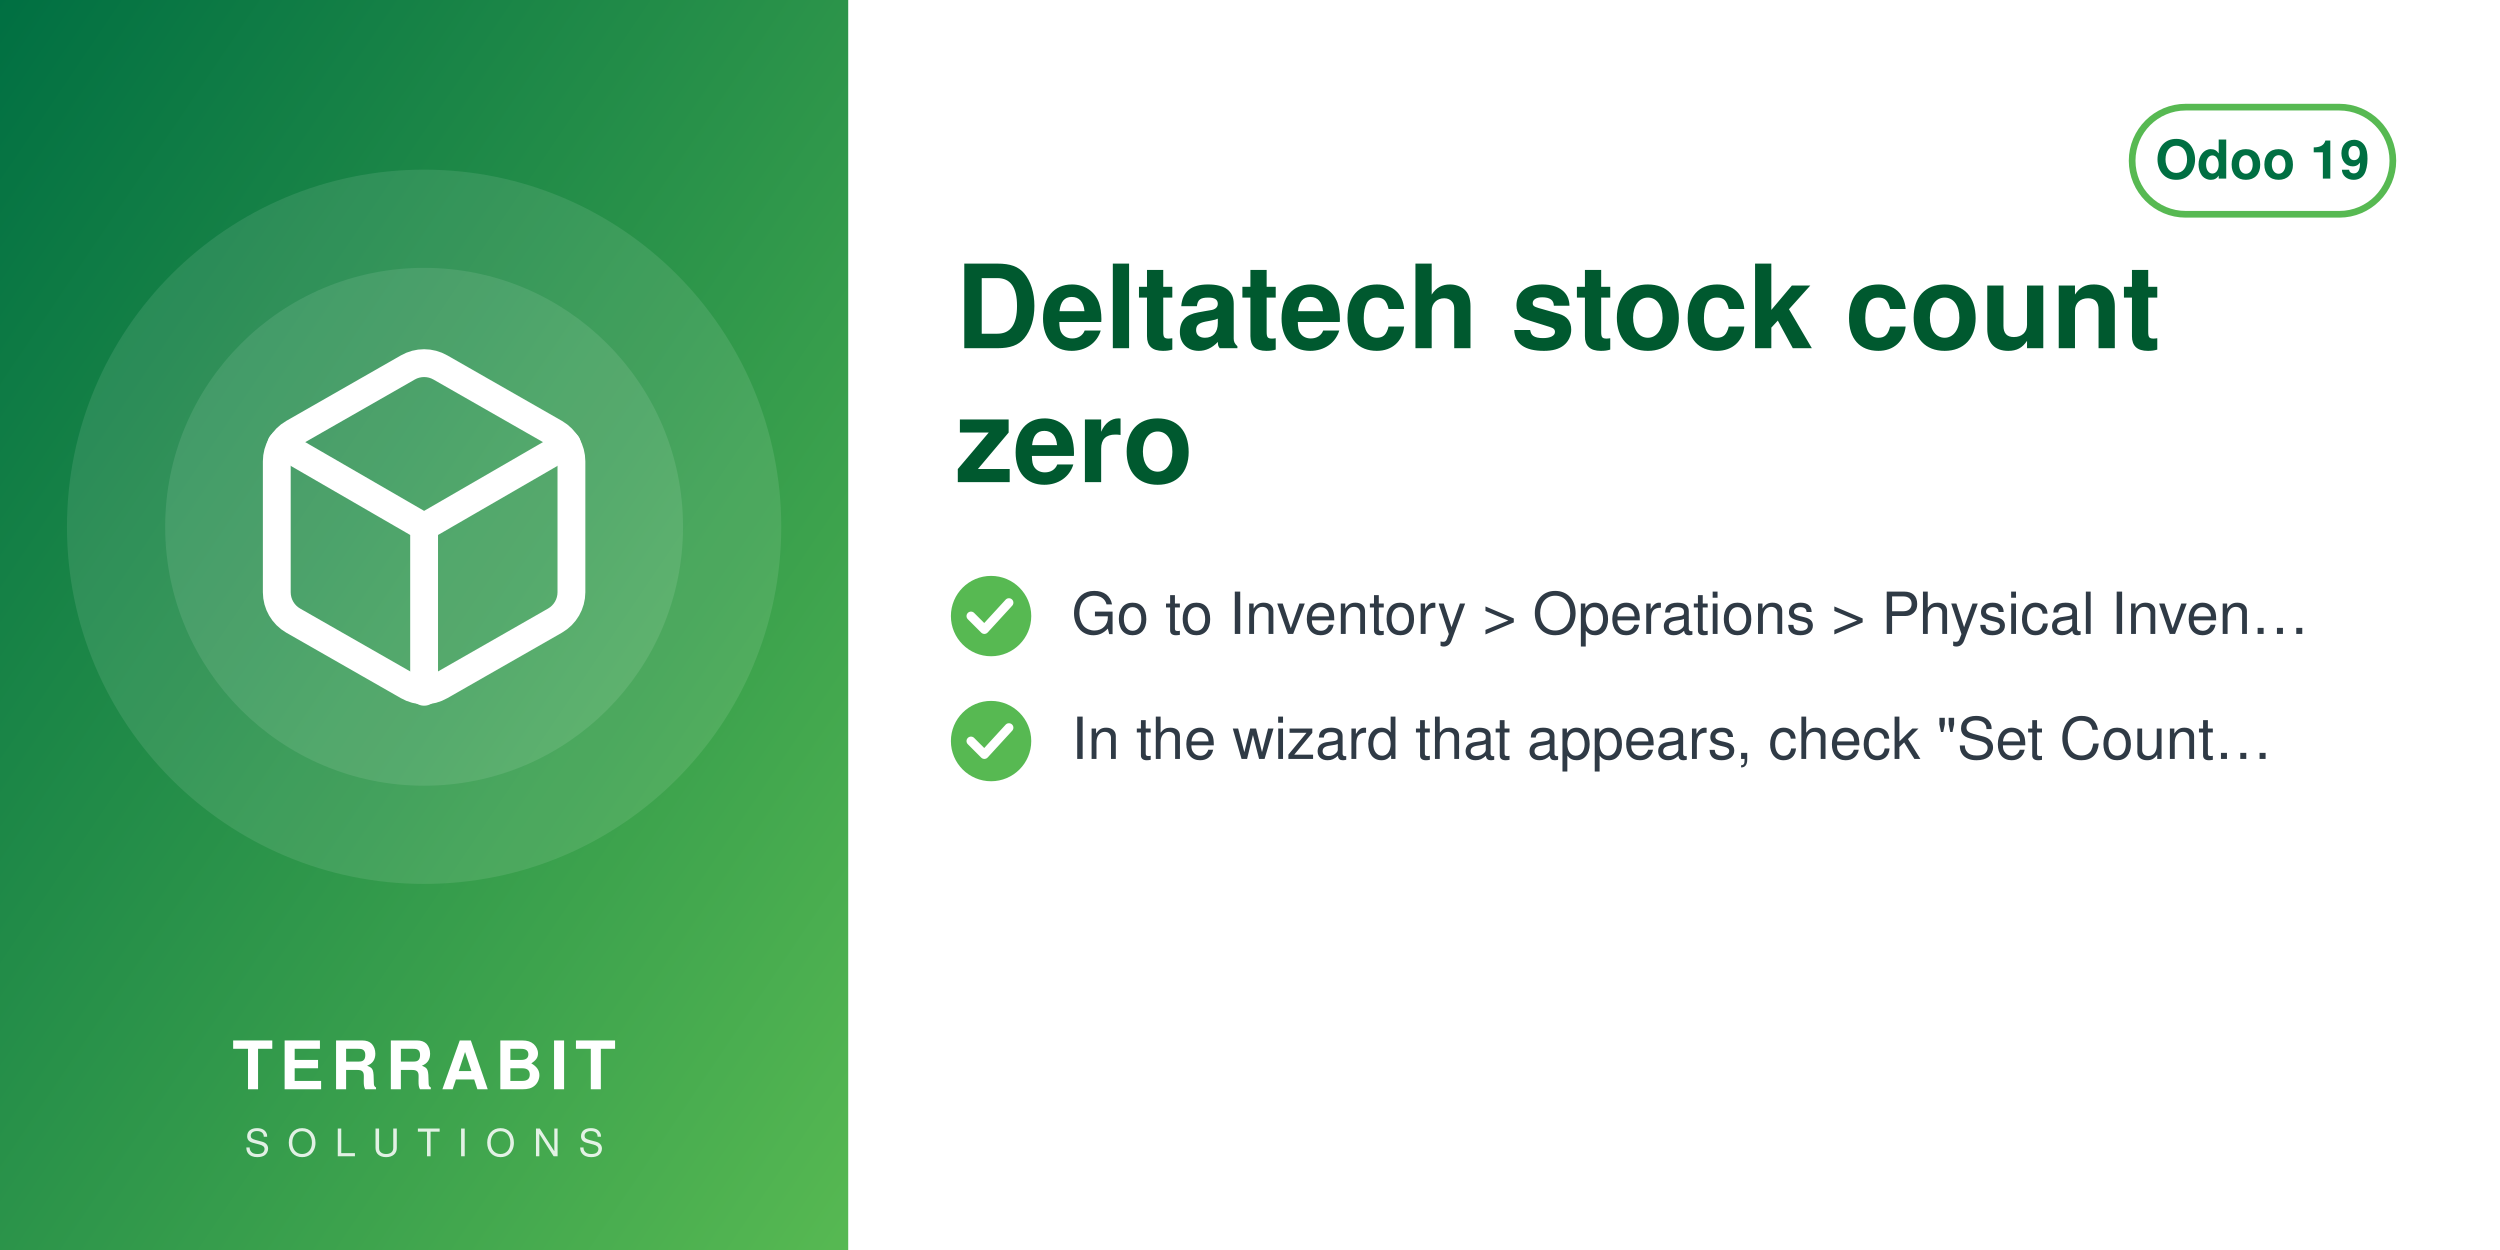
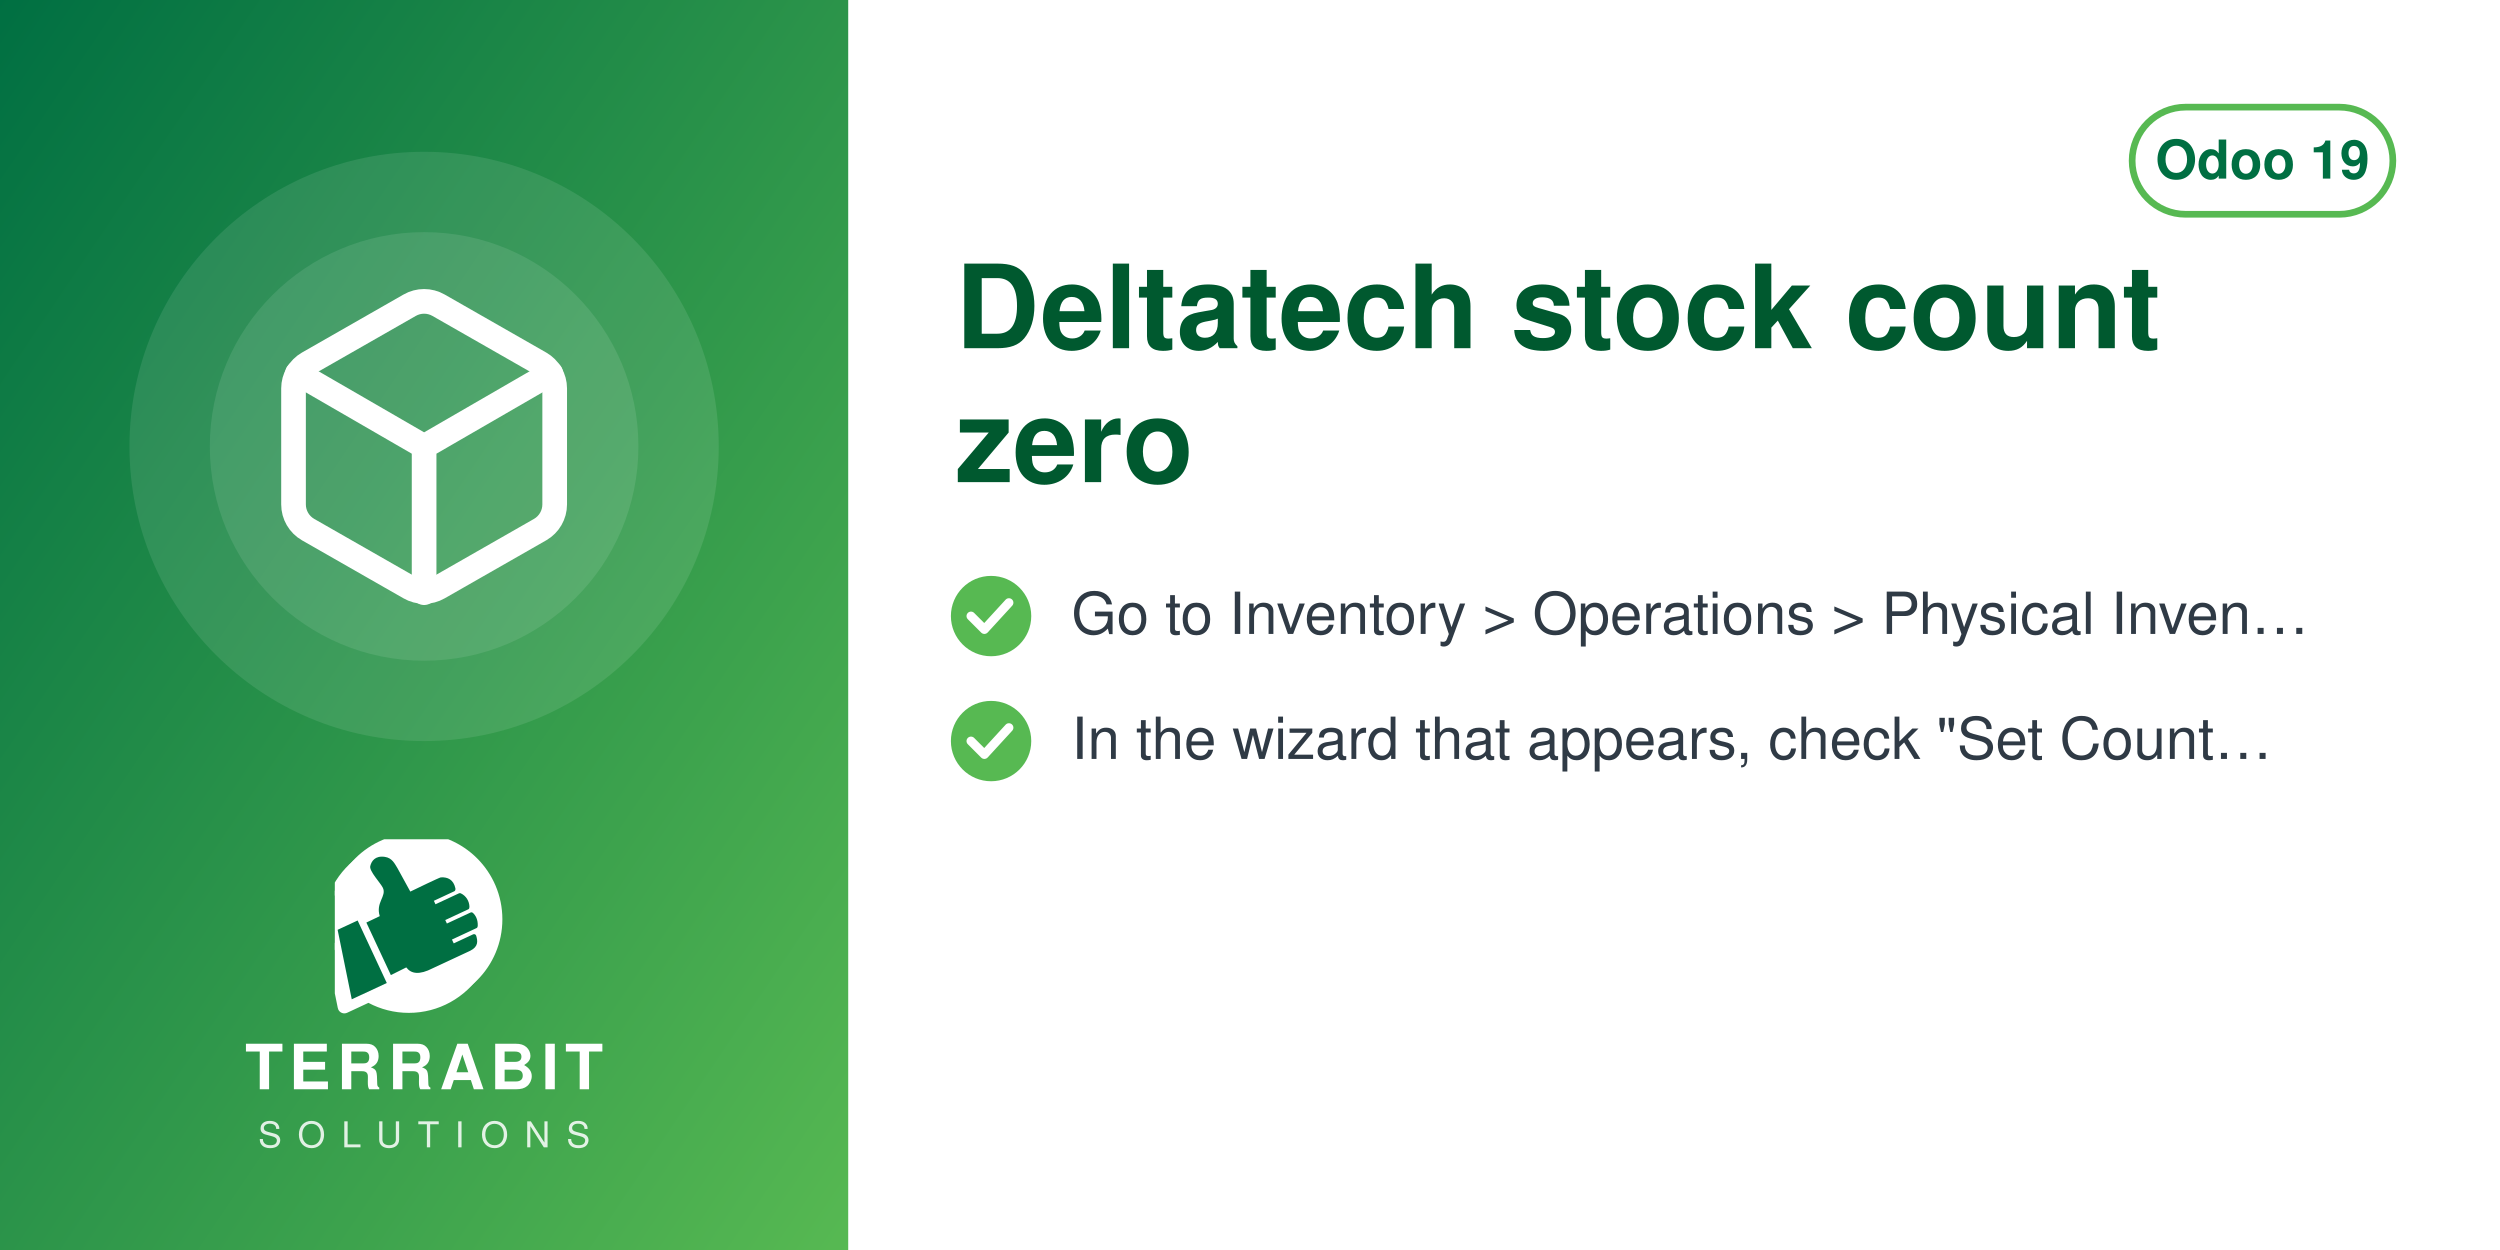
<svg xmlns="http://www.w3.org/2000/svg" width="560" height="280" viewBox="0 0 560 280">
  <defs>
    <linearGradient id="g" x1="0" y1="0" x2="1" y2="1">
      <stop offset="0" stop-color="#006F42" />
      <stop offset="1" stop-color="#57B952" />
    </linearGradient>
  </defs>
  <rect width="560" height="280" fill="#FFFFFF" />
  <rect width="190" height="280" fill="url(#g)" />
-   <circle cx="95.0" cy="118" r="80" fill="white" opacity="0.10" />
-   <circle cx="95.0" cy="118" r="58" fill="white" opacity="0.10" />
-   <svg x="51.0" y="74.0" width="88" height="88" viewBox="0 0 24 24">
+   <circle cx="95.0" cy="100" r="66" fill="white" opacity="0.10" />
+   <circle cx="95.0" cy="100" r="48" fill="white" opacity="0.10" />
+   <svg x="56.0" y="61.0" width="78" height="78" viewBox="0 0 24 24">
    <g fill="none" stroke="white" stroke-width="1.7" stroke-linecap="round" stroke-linejoin="round">
      <path d="M21 16V8a2 2 0 0 0-1-1.73l-7-4a2 2 0 0 0-2 0l-7 4A2 2 0 0 0 3 8v8a2 2 0 0 0 1 1.73l7 4a2 2 0 0 0 2 0l7-4A2 2 0 0 0 21 16z" />
      <path d="M3.27 6.96 12 12.01l8.73-5.05M12 22.08V12" />
    </g>
  </svg>
-   <text x="95.0" y="244" text-anchor="middle" font-family="Helvetica,Arial,sans-serif" font-size="15" font-weight="800" letter-spacing="1.5" fill="white">TERRABIT</text>
-   <text x="95.0" y="259" text-anchor="middle" font-family="Helvetica,Arial,sans-serif" font-size="8.5" font-weight="500" letter-spacing="4" fill="white" opacity="0.85">SOLUTIONS</text>
+   <svg x="75.0" y="188" width="40" height="40" viewBox="4150 2350 3900 3800" preserveAspectRatio="xMidYMid meet">
+     <path fill="#FFFFFF" d="M7338.82 5241.89c-336.4,511.49 -915.39,849.23 -1573.35,849.23 -318.43,0 -618.3,-79.19 -881.23,-218.8l-465.06 216.37c-72.83,33.95 -159.37,2.44 -193.35,-70.37 -5.59,-12.01 -9.4,-24.39 -11.54,-36.85l-247.52 -1217.33c-54.07,-175.41 -83.21,-361.76 -83.21,-554.92 0,-657.98 337.78,-1237 849.31,-1573.39 -400.37,339.2 -654.6,845.59 -654.6,1411.43 0,184.82 27.28,368.48 81.7,545.13l0.48 1.54 247.97 1219.53 0.08 0.48c1.71,9.89 4.72,19.5 8.96,28.59 26.29,56.38 93.5,80.75 149.87,54.52l479.82 -223.25 14.39 7.64c267.26,141.92 563.34,214.99 865.9,214.99 565.81,0 1072.18,-254.2 1411.38,-654.54z" />
+     <path fill="#FFFFFF" d="M5927.44 2165.35c1039.34,0 1881.91,842.57 1881.91,1881.91 0,1039.34 -842.57,1881.89 -1881.91,1881.89 -318.43,0 -618.33,-79.2 -881.24,-218.81l-465.06 216.38c-72.81,33.95 -159.37,2.44 -193.34,-70.36 -5.59,-12.01 -9.41,-24.4 -11.55,-36.86l-247.56 -1217.47c-54.04,-175.36 -83.16,-361.66 -83.16,-554.76 0,-1039.34 842.56,-1881.91 1881.9,-1881.91z" />
+     <path fill="#006F42" d="M4648.32 4073.59l636.59 1365.17 -765.09 355.96 -308.63 -1517.87 437.13 -203.26zm725.61 1192.32l336.75 -167.88c105.65,140.85 282.69,170.72 576.82,18.8l819.92 -382.33c181.4,-90.13 164.26,-214.57 130.07,-328.43 -4.28,-14.25 -13.68,-24.81 -27.34,-30.7 -13.67,-5.89 -27.61,-5.11 -41.09,1.18l-422.32 196.93 -39.04 -83.72 538.07 -250.91c16.64,-7.76 24.7,-27.69 25.58,-46.04 6.48,-134.33 -44.36,-230.89 -105.84,-285.23 -15.2,-13.44 -35.71,-15.59 -54.12,-7l-513.92 239.64 -35.6 -76.34 506.31 -236.1c17.69,-8.25 22.52,-36.93 21.83,-56.45 -4.1,-117.31 -67.62,-232.74 -187.72,-290.66 -13.94,-6.72 -28.64,-6.36 -42.69,0.19l-511.21 238.38 -35.37 -75.86 448.98 -209.36c20.44,-9.53 25.81,-42.28 21.02,-64.32 -41.02,-189.07 -167.92,-247.8 -318.14,-237.87 -29.39,1.94 -589.86,273.16 -665.95,310.54l-281.84 -513.57c-59.06,-93.13 -112.7,-221.7 -276.47,-245.13 -211.24,-30.22 -291.56,94.38 -316.89,203.13 -25.32,108.75 223.84,365.99 276.05,473.69 85.52,184.27 -161.86,318.11 -68.41,617.99l-292.54 139.94 535.09 1147.51z" />
+   </svg>
+   <text x="95.0" y="244" text-anchor="middle" font-family="Helvetica,Arial,sans-serif" font-size="14" font-weight="800" letter-spacing="1.4" fill="white">TERRABIT</text>
+   <text x="95.0" y="257" text-anchor="middle" font-family="Helvetica,Arial,sans-serif" font-size="8" font-weight="500" letter-spacing="3.6" fill="white" opacity="0.85">SOLUTIONS</text>
  <g>
    <rect x="477.6" y="24" width="58.4" height="24" rx="12" fill="none" stroke="#57B952" stroke-width="1.5" />
    <text x="506.8" y="40" text-anchor="middle" font-family="Helvetica,Arial,sans-serif" font-size="12" font-weight="700" fill="#006F42">Odoo 19</text>
  </g>
  <text x="214" y="78" font-family="Helvetica,Arial,sans-serif" font-size="26" font-weight="700" fill="#00592F">Deltatech stock count</text>
  <text x="214" y="108" font-family="Helvetica,Arial,sans-serif" font-size="26" font-weight="700" fill="#00592F">zero</text>
  <circle cx="222" cy="138" r="9" fill="#57B952" />
  <path d="M217.5 138 l3 3 l5.5 -6" fill="none" stroke="white" stroke-width="2" stroke-linecap="round" stroke-linejoin="round" />
  <text x="240" y="142" font-family="Helvetica,Arial,sans-serif" font-size="13" fill="#2F3A45">Go to Inventory &gt; Operations &gt; Physical Inven…</text>
  <circle cx="222" cy="166" r="9" fill="#57B952" />
  <path d="M217.5 166 l3 3 l5.5 -6" fill="none" stroke="white" stroke-width="2" stroke-linecap="round" stroke-linejoin="round" />
  <text x="240" y="170" font-family="Helvetica,Arial,sans-serif" font-size="13" fill="#2F3A45">In the wizard that appears, check "Set Count…</text>
</svg>
